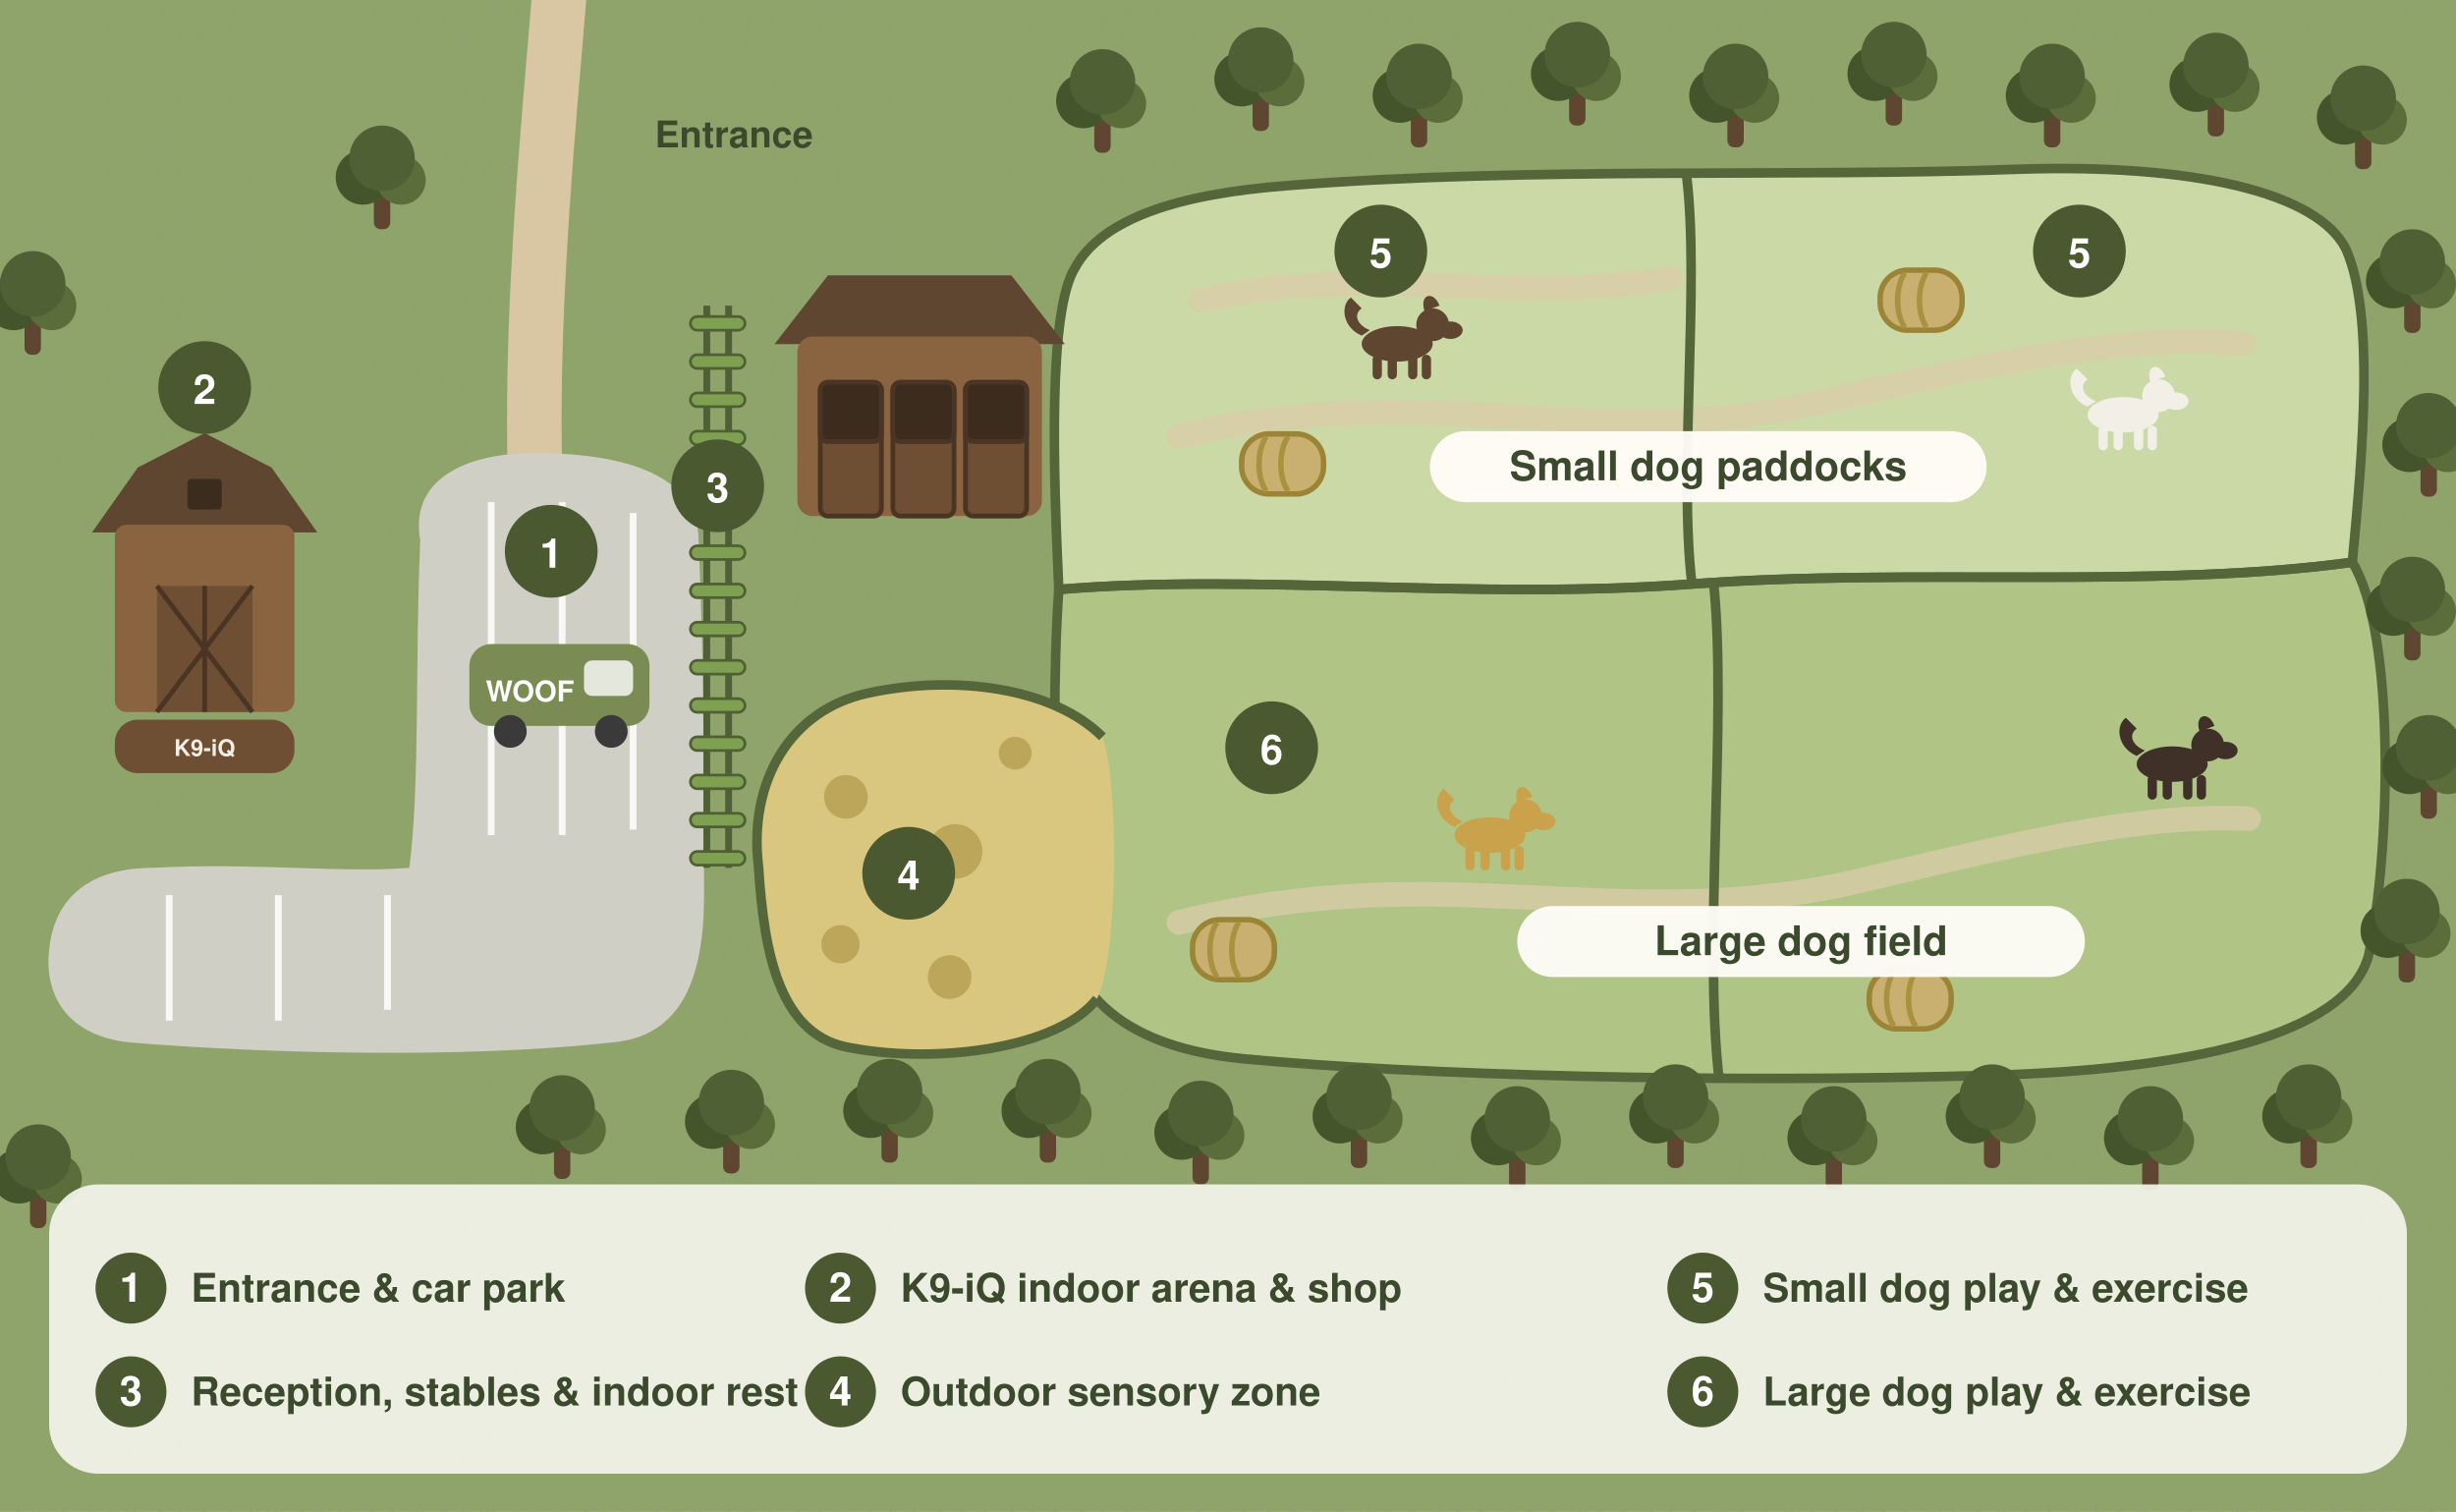
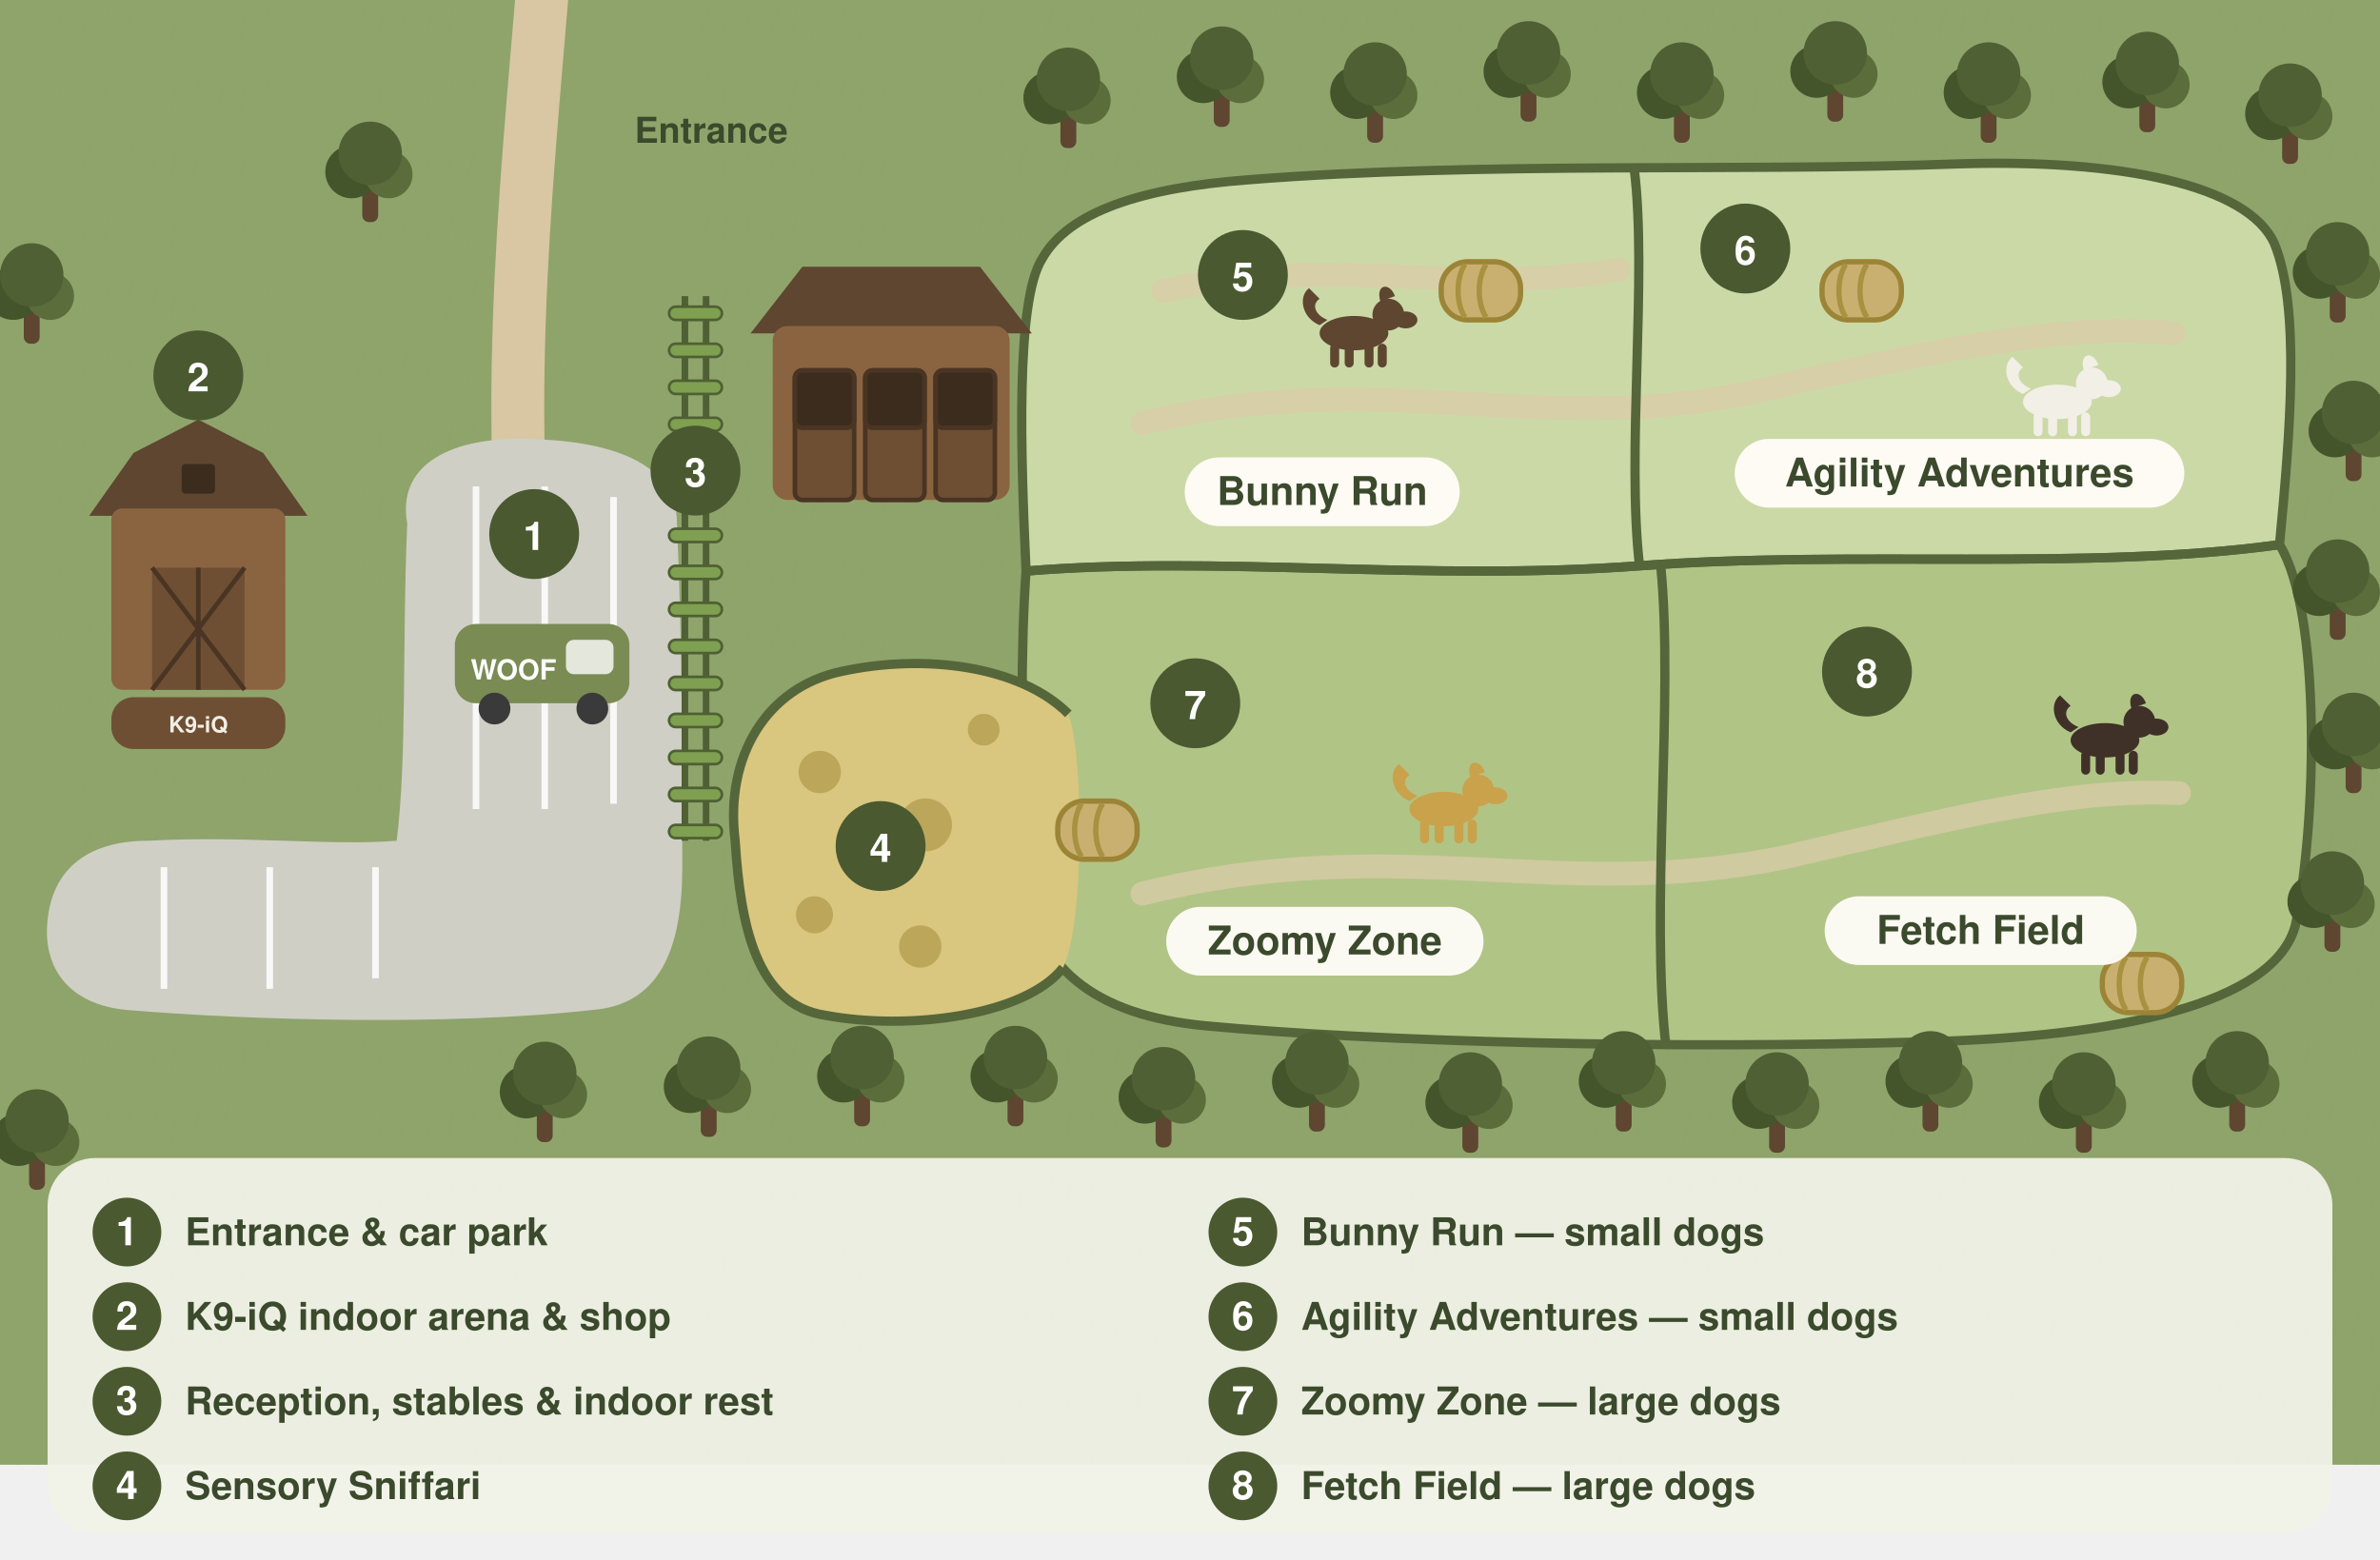
- <svg xmlns="http://www.w3.org/2000/svg" viewBox="0 86 900 554" role="img" aria-labelledby="mapTitle mapDesc" font-family="system-ui, -apple-system, 'Segoe UI', Helvetica, sans-serif">
+ <svg xmlns="http://www.w3.org/2000/svg" viewBox="0 86 900 590" role="img" aria-labelledby="mapTitle mapDesc" font-family="system-ui, -apple-system, 'Segoe UI', Helvetica, sans-serif">
  <defs>
    <pattern id="grassTex" width="26" height="26" patternUnits="userSpaceOnUse">
      <path d="M5 22c1-4 2-7 3-11M13 24c1-5 1-8 2-12M21 22c1-4 2-7 3-11" stroke="#8FA168" stroke-width="1.4" fill="none" stroke-linecap="round" opacity=".38" />
    </pattern>
    <g id="tree">
      <rect x="-3" y="5" width="6" height="15" rx="2.5" fill="#5E4630" />
      <circle cx="-7" cy="1" r="10" fill="#44552C" />
      <circle cx="7" cy="2" r="9" fill="#5A6D3B" />
      <circle cx="0" cy="-6" r="12" fill="#4F6034" />
    </g>
    <g id="dog">
      <path d="M-13 -3C-20 -6 -21 -14 -17 -17L-13 -13C-16 -11 -15 -7 -10 -5Z" />
      <ellipse cx="0" cy="0" rx="13" ry="6.5" />
      <rect x="-9" y="4" width="3.4" height="9" rx="1.7" />
      <rect x="-3.5" y="4" width="3.4" height="9" rx="1.7" />
      <rect x="4" y="4" width="3.4" height="9" rx="1.7" />
      <rect x="9" y="4" width="3.4" height="9" rx="1.7" />
      <circle cx="13" cy="-7" r="6" />
      <ellipse cx="19.5" cy="-5" rx="4.5" ry="3.2" />
      <path d="M10 -12C8 -18.5 13.5 -19.5 15.5 -14Z" />
    </g>
    <g id="bale">
      <rect x="-15" y="-11" width="30" height="22" rx="10" fill="#C9B071" />
      <rect x="-15" y="-11" width="30" height="22" rx="10" fill="none" stroke="#9C8437" stroke-width="2" />
      <path d="M-6 -10C-9.5 -5 -9.5 5 -6 10M2 -10C-1.5 -5 -1.5 5 2 10" stroke="#A8913F" stroke-width="2" fill="none" />
    </g>
    <style>
      .plate  { fill:#FFFDF8; opacity:.95; }
      .ptext  { fill:#3B4A2C; font-size:15px; font-weight:700; }
      .marker { fill:#4A5930; }
      .mnum   { fill:#ffffff; font-size:15px; font-weight:700; }
      .ltext  { fill:#3B4A2C; font-size:14.5px; font-weight:600; }
      .fence  { fill:none; stroke:#55663A; stroke-width:3.5; }
    </style>
  </defs>
  <rect width="900" height="640" fill="#8FA46B" />
  <rect width="900" height="640" fill="url(#grassTex)" />
  <path d="M210 6C208 78 194 168 196 258" stroke="#D8C7A2" stroke-width="20" fill="none" stroke-linecap="round" />
  <text x="240" y="140" font-size="13.5" font-weight="700" fill="#3B4A2C">Entrance</text>
  <path d="M388 302C386 258 384 200 394 184C404 166 432 157 472 154C560 147 660 151 740 148            C802 146 850 156 860 178C870 202 866 250 862 292C790 302 700 294 620 300            C540 306 460 296 388 302Z" fill="#CBD9A6" />
  <path d="M388 302C460 296 540 306 620 300C700 294 790 302 862 292C878 318 876 398 868 436            C860 466 800 478 730 480C630 483 520 480 456 474C414 470 390 452 388 416            C386 372 386 330 388 302Z" fill="#B0C486" />
  <g stroke="#DBCCA8" stroke-width="9" fill="none" stroke-linecap="round" opacity=".75">
    <path d="M432 246c90-22 150 6 232-12 62-14 112-26 158-22" />
    <path d="M432 424c96-24 158 4 244-14 60-14 106-26 148-24" />
    <path d="M440 196c64-14 110 2 172-8" />
  </g>
  <path d="M388 302C386 258 384 200 394 184C404 166 432 157 472 154C560 147 660 151 740 148            C802 146 850 156 860 178C870 202 866 250 862 292" class="fence" />
  <path d="M388 302C460 296 540 306 620 300C700 294 790 302 862 292C878 318 876 398 868 436            C860 466 800 478 730 480C630 483 520 480 456 474C414 470 390 452 388 416            C386 372 386 330 388 302Z" class="fence" />
  <path d="M388 302C460 296 540 306 620 300C700 294 790 302 862 292" class="fence" stroke="#6B7C47" />
  <path d="M618 150C623 190 615 258 620 300" class="fence" stroke="#6B7C47" />
  <path d="M628 300C633 350 624 430 630 482" class="fence" stroke="#6B7C47" />
  <path d="M278 404C274 372 290 346 318 340C350 333 386 338 404 356            C410 372 410 436 402 452C388 470 344 476 312 470            C286 466 280 436 278 404Z" fill="#D9C67F" />
  <path d="M404 356C386 338 350 333 318 340C290 346 274 372 278 404            C280 436 286 466 312 470C344 476 388 470 402 452" class="fence" />
  <g fill="#A8913F" opacity=".6">
    <circle cx="310" cy="378" r="8" />
    <circle cx="350" cy="398" r="10" />
    <circle cx="372" cy="362" r="6" />
    <circle cx="308" cy="432" r="7" />
    <circle cx="348" cy="444" r="8" />
  </g>
  <g transform="translate(106 69.3) scale(0.7)">
    <path d="M254 204L282 168H378L406 204Z" fill="#5E4630" />
    <rect x="266" y="200" width="128" height="94" rx="8" fill="#8A6440" />
    <g stroke="#4A3423" stroke-width="2.5">
      <rect x="278" y="224" width="32" height="70" rx="4" fill="#6E4F33" />
      <rect x="278" y="224" width="32" height="31" rx="4" fill="#3B2C1D" />
      <rect x="316" y="224" width="32" height="70" rx="4" fill="#6E4F33" />
      <rect x="316" y="224" width="32" height="31" rx="4" fill="#3B2C1D" />
      <rect x="354" y="224" width="32" height="70" rx="4" fill="#6E4F33" />
      <rect x="354" y="224" width="32" height="31" rx="4" fill="#3B2C1D" />
    </g>
  </g>
  <g>
    <path d="M154 284C150 262 170 252 196 252C224 252 256 258 256 284              C258 330 258 370 258 414C258 444 250 466 224 468              C170 474 96 472 48 468C26 466 16 452 18 434              C20 414 34 404 56 404C92 402 126 406 150 404              C154 372 152 330 154 284Z" fill="#CFCFC6" />
    <g stroke="#FFFFFF" stroke-width="2.5" opacity=".85">
      <path d="M180 270v122M206 270v122M232 274v116" />
      <path d="M62 414v46M102 414v46M142 414v42" />
    </g>
    <g transform="translate(172 322)">
      <rect x="0" y="0" width="66" height="30" rx="8" fill="#7A8B54" />
      <rect x="42" y="6" width="18" height="13" rx="3" fill="#EDEFE6" opacity=".92" />
      <text x="6" y="21" font-size="10.5" font-weight="700" fill="#FFFFFF">WOOF</text>
      <circle cx="15" cy="32" r="6" fill="#3A3A3A" />
      <circle cx="52" cy="32" r="6" fill="#3A3A3A" />
    </g>
  </g>
  <g>
    <path d="M259 198V404M267 198V404" stroke="#4F6034" stroke-width="2.5" fill="none" />
    <g fill="#7FA050" stroke="#4F6034" stroke-width="1">
      <rect x="253" y="202" width="20" height="5" rx="2.5" />
      <rect x="253" y="216" width="20" height="5" rx="2.5" />
      <rect x="253" y="230" width="20" height="5" rx="2.5" />
      <rect x="253" y="244" width="20" height="5" rx="2.5" />
      <rect x="253" y="258" width="20" height="5" rx="2.5" />
      <rect x="253" y="272" width="20" height="5" rx="2.5" />
      <rect x="253" y="286" width="20" height="5" rx="2.5" />
      <rect x="253" y="300" width="20" height="5" rx="2.5" />
      <rect x="253" y="314" width="20" height="5" rx="2.5" />
      <rect x="253" y="328" width="20" height="5" rx="2.5" />
      <rect x="253" y="342" width="20" height="5" rx="2.5" />
      <rect x="253" y="356" width="20" height="5" rx="2.5" />
      <rect x="253" y="370" width="20" height="5" rx="2.5" />
      <rect x="253" y="384" width="20" height="5" rx="2.5" />
      <rect x="253" y="398" width="20" height="5" rx="2.5" />
    </g>
  </g>
  <g transform="translate(22.5 92.1) scale(0.7)">
    <path d="M16 270L40 236L75 218L110 236L134 270Z" fill="#5E4630" />
    <rect x="28" y="266" width="94" height="98" rx="6" fill="#8A6440" />
    <rect x="66" y="242" width="18" height="16" rx="2" fill="#3B2C1D" />
    <rect x="50" y="298" width="50" height="66" rx="3" fill="#6E4F33" />
    <path d="M50 298l50 66M100 298l-50 66M75 298v66" stroke="#4A3423" stroke-width="2.5" fill="none" />
    <rect x="28" y="368" width="94" height="28" rx="12" fill="#6E4F33" />
    <text x="75" y="387" font-size="12" font-weight="700" fill="#F2EFE6" text-anchor="middle">K9-iQ</text>
  </g>
  <use href="#bale" x="704" y="196" />
-   <use href="#bale" x="470" y="256" />
-   <use href="#bale" x="452" y="434" />
-   <use href="#bale" x="700" y="452" />
+   <use href="#bale" x="560" y="196" />
+   <use href="#bale" x="415" y="400" />
+   <use href="#bale" x="810" y="458" />
  <use href="#dog" x="512" y="212" fill="#5E4630" />
  <use href="#dog" x="778" y="238" fill="#F2EFE6" />
  <use href="#dog" x="546" y="392" fill="#C9A24B" />
  <use href="#dog" x="796" y="366" fill="#3F3128" />
  <g>
    <use href="#tree" x="404" y="122" />
    <use href="#tree" x="462" y="114" />
    <use href="#tree" x="520" y="120" />
    <use href="#tree" x="578" y="112" />
    <use href="#tree" x="636" y="120" />
    <use href="#tree" x="694" y="112" />
    <use href="#tree" x="752" y="120" />
    <use href="#tree" x="812" y="116" />
    <use href="#tree" x="866" y="128" />
    <use href="#tree" x="884" y="188" />
    <use href="#tree" x="890" y="248" />
    <use href="#tree" x="884" y="308" />
    <use href="#tree" x="890" y="366" />
    <use href="#tree" x="882" y="426" />
    <use href="#tree" x="846" y="494" />
    <use href="#tree" x="788" y="502" />
    <use href="#tree" x="730" y="494" />
    <use href="#tree" x="672" y="502" />
    <use href="#tree" x="614" y="494" />
    <use href="#tree" x="556" y="502" />
    <use href="#tree" x="498" y="494" />
    <use href="#tree" x="440" y="500" />
    <use href="#tree" x="384" y="492" />
    <use href="#tree" x="326" y="492" />
    <use href="#tree" x="268" y="496" />
    <use href="#tree" x="206" y="498" />
    <use href="#tree" x="14" y="516" />
    <use href="#tree" x="12" y="196" />
    <use href="#tree" x="140" y="150" />
  </g>
  <g>
    <circle class="marker" cx="202" cy="288" r="17" />
    <text class="mnum" x="202" y="294" text-anchor="middle">1</text>
    <circle class="marker" cx="75" cy="228" r="17" />
    <text class="mnum" x="75" y="234" text-anchor="middle">2</text>
    <circle class="marker" cx="263" cy="264" r="17" />
    <text class="mnum" x="263" y="270" text-anchor="middle">3</text>
    <circle class="marker" cx="333" cy="406" r="17" />
    <text class="mnum" x="333" y="412" text-anchor="middle">4</text>
-     <circle class="marker" cx="506" cy="178" r="17" />
-     <text class="mnum" x="506" y="184" text-anchor="middle">5</text>
-     <circle class="marker" cx="762" cy="178" r="17" />
-     <text class="mnum" x="762" y="184" text-anchor="middle">5</text>
-     <circle class="marker" cx="466" cy="360" r="17" />
-     <text class="mnum" x="466" y="366" text-anchor="middle">6</text>
-   </g>
-   <rect class="plate" x="524" y="244" width="204" height="26" rx="13" />
-   <text class="ptext" x="626" y="262" text-anchor="middle">Small dog paddocks</text>
-   <rect class="plate" x="556" y="418" width="208" height="26" rx="13" />
-   <text class="ptext" x="660" y="436" text-anchor="middle">Large dog field</text>
-   <g>
-     <rect x="18" y="520" width="864" height="106" rx="18" fill="#F1F3E8" opacity=".93" />
-     <g>
-       <circle class="marker" cx="48" cy="558" r="13" />
-       <text class="mnum" x="48" y="563" text-anchor="middle">1</text>
-       <text class="ltext" x="70" y="563">Entrance &amp; car park</text>
-     </g>
-     <g>
-       <circle class="marker" cx="308" cy="558" r="13" />
-       <text class="mnum" x="308" y="563" text-anchor="middle">2</text>
-       <text class="ltext" x="330" y="563">K9-iQ indoor arena &amp; shop</text>
-     </g>
-     <g>
-       <circle class="marker" cx="48" cy="596" r="13" />
-       <text class="mnum" x="48" y="601" text-anchor="middle">3</text>
-       <text class="ltext" x="70" y="601">Reception, stables &amp; indoor rest</text>
-     </g>
-     <g>
-       <circle class="marker" cx="308" cy="596" r="13" />
-       <text class="mnum" x="308" y="601" text-anchor="middle">4</text>
-       <text class="ltext" x="330" y="601">Outdoor sensory zone</text>
-     </g>
-     <g>
-       <circle class="marker" cx="624" cy="558" r="13" />
-       <text class="mnum" x="624" y="563" text-anchor="middle">5</text>
-       <text class="ltext" x="646" y="563">Small dog play &amp; exercise</text>
-     </g>
-     <g>
-       <circle class="marker" cx="624" cy="596" r="13" />
-       <text class="mnum" x="624" y="601" text-anchor="middle">6</text>
-       <text class="ltext" x="646" y="601">Large dog play &amp; exercise</text>
+     <circle class="marker" cx="470" cy="190" r="17" />
+     <text class="mnum" x="470" y="196" text-anchor="middle">5</text>
+     <circle class="marker" cx="660" cy="180" r="17" />
+     <text class="mnum" x="660" y="186" text-anchor="middle">6</text>
+     <circle class="marker" cx="452" cy="352" r="17" />
+     <text class="mnum" x="452" y="358" text-anchor="middle">7</text>
+     <circle class="marker" cx="706" cy="340" r="17" />
+     <text class="mnum" x="706" y="346" text-anchor="middle">8</text>
+   </g>
+   <rect class="plate" x="448" y="259" width="104" height="26" rx="13" />
+   <text class="ptext" x="500" y="277" text-anchor="middle">Bunny Run</text>
+   <rect class="plate" x="656" y="252" width="170" height="26" rx="13" />
+   <text class="ptext" x="741" y="270" text-anchor="middle">Agility Adventures</text>
+   <rect class="plate" x="441" y="429" width="120" height="26" rx="13" />
+   <text class="ptext" x="501" y="447" text-anchor="middle">Zoomy Zone</text>
+   <rect class="plate" x="690" y="425" width="118" height="26" rx="13" />
+   <text class="ptext" x="749" y="443" text-anchor="middle">Fetch Field</text>
+   <g>
+     <rect x="18" y="524" width="864" height="142" rx="18" fill="#F1F3E8" opacity=".93" />
+     <g>
+       <circle class="marker" cx="48" cy="552" r="13" />
+       <text class="mnum" x="48" y="557" text-anchor="middle">1</text>
+       <text class="ltext" x="70" y="557">Entrance &amp; car park</text>
+     </g>
+     <g>
+       <circle class="marker" cx="470" cy="552" r="13" />
+       <text class="mnum" x="470" y="557" text-anchor="middle">5</text>
+       <text class="ltext" x="492" y="557">Bunny Run — small dogs</text>
+     </g>
+     <g>
+       <circle class="marker" cx="48" cy="584" r="13" />
+       <text class="mnum" x="48" y="589" text-anchor="middle">2</text>
+       <text class="ltext" x="70" y="589">K9-iQ indoor arena &amp; shop</text>
+     </g>
+     <g>
+       <circle class="marker" cx="470" cy="584" r="13" />
+       <text class="mnum" x="470" y="589" text-anchor="middle">6</text>
+       <text class="ltext" x="492" y="589">Agility Adventures — small dogs</text>
+     </g>
+     <g>
+       <circle class="marker" cx="48" cy="616" r="13" />
+       <text class="mnum" x="48" y="621" text-anchor="middle">3</text>
+       <text class="ltext" x="70" y="621">Reception, stables &amp; indoor rest</text>
+     </g>
+     <g>
+       <circle class="marker" cx="470" cy="616" r="13" />
+       <text class="mnum" x="470" y="621" text-anchor="middle">7</text>
+       <text class="ltext" x="492" y="621">Zoomy Zone — large dogs</text>
+     </g>
+     <g>
+       <circle class="marker" cx="48" cy="648" r="13" />
+       <text class="mnum" x="48" y="653" text-anchor="middle">4</text>
+       <text class="ltext" x="70" y="653">Sensory Sniffari</text>
+     </g>
+     <g>
+       <circle class="marker" cx="470" cy="648" r="13" />
+       <text class="mnum" x="470" y="653" text-anchor="middle">8</text>
+       <text class="ltext" x="492" y="653">Fetch Field — large dogs</text>
    </g>
  </g>
</svg>
